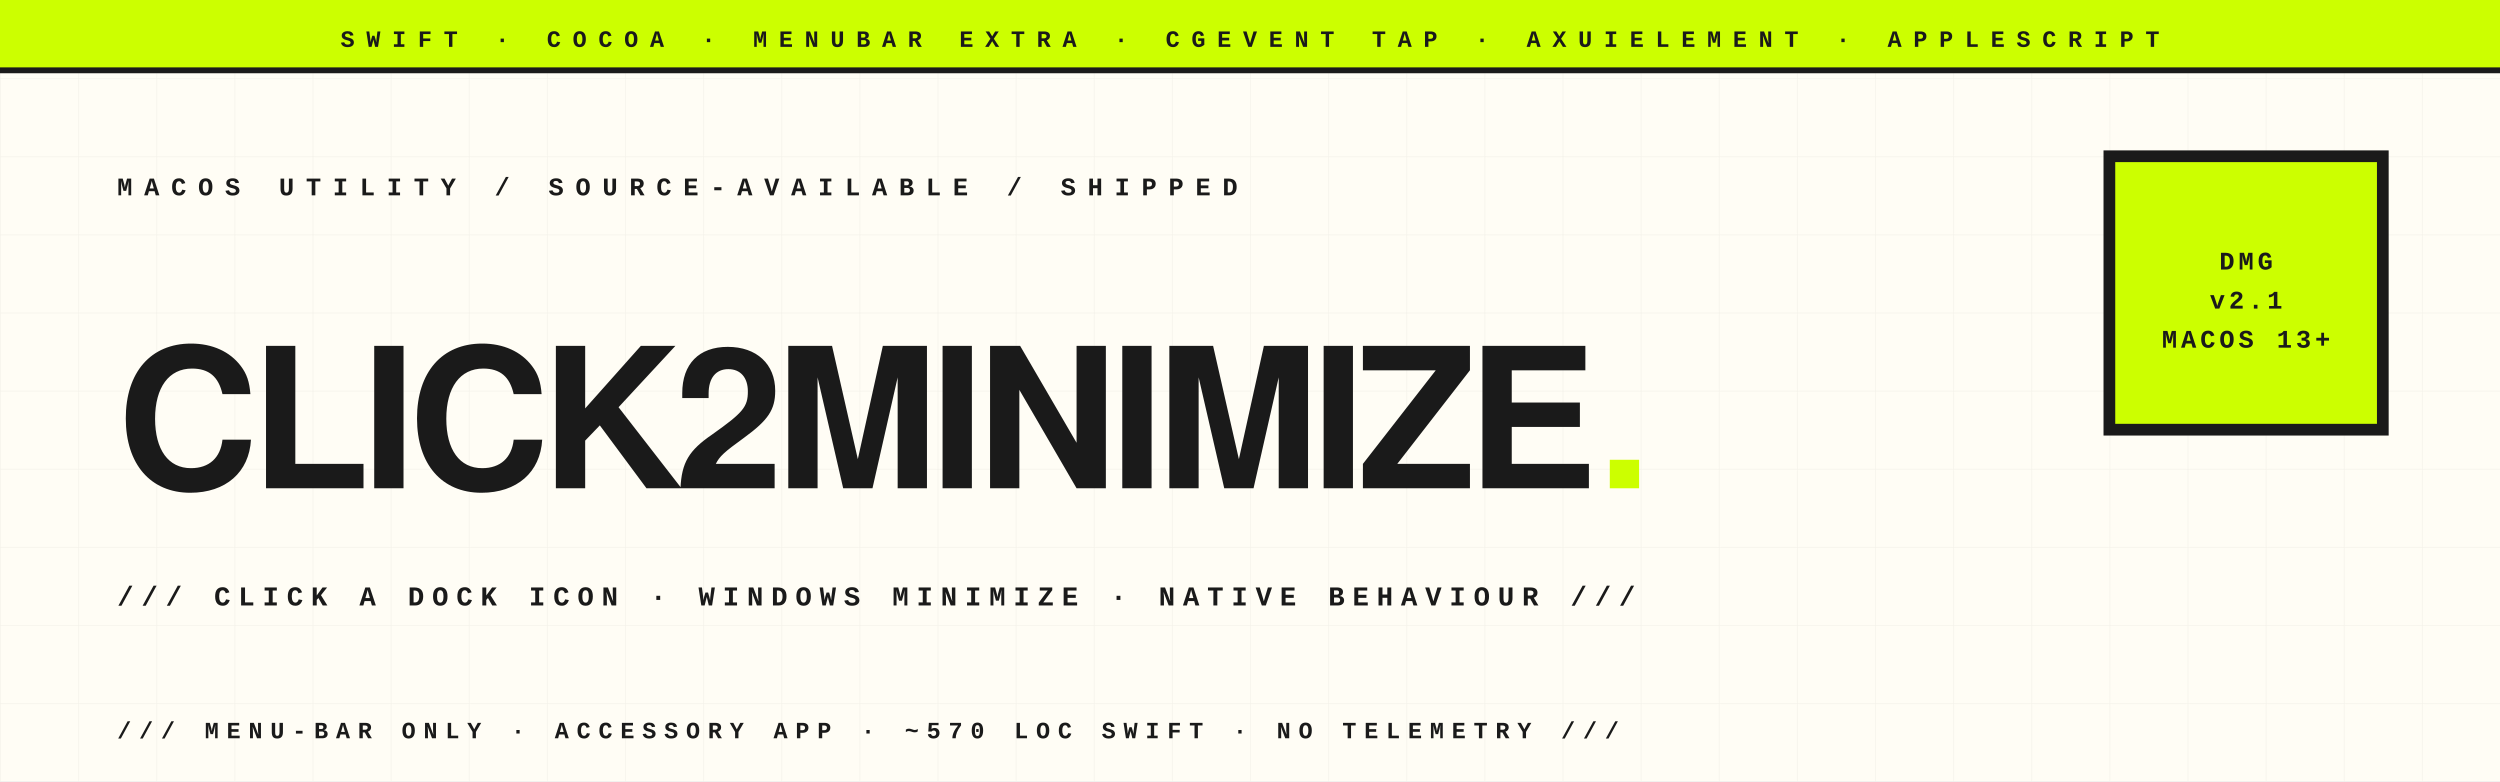
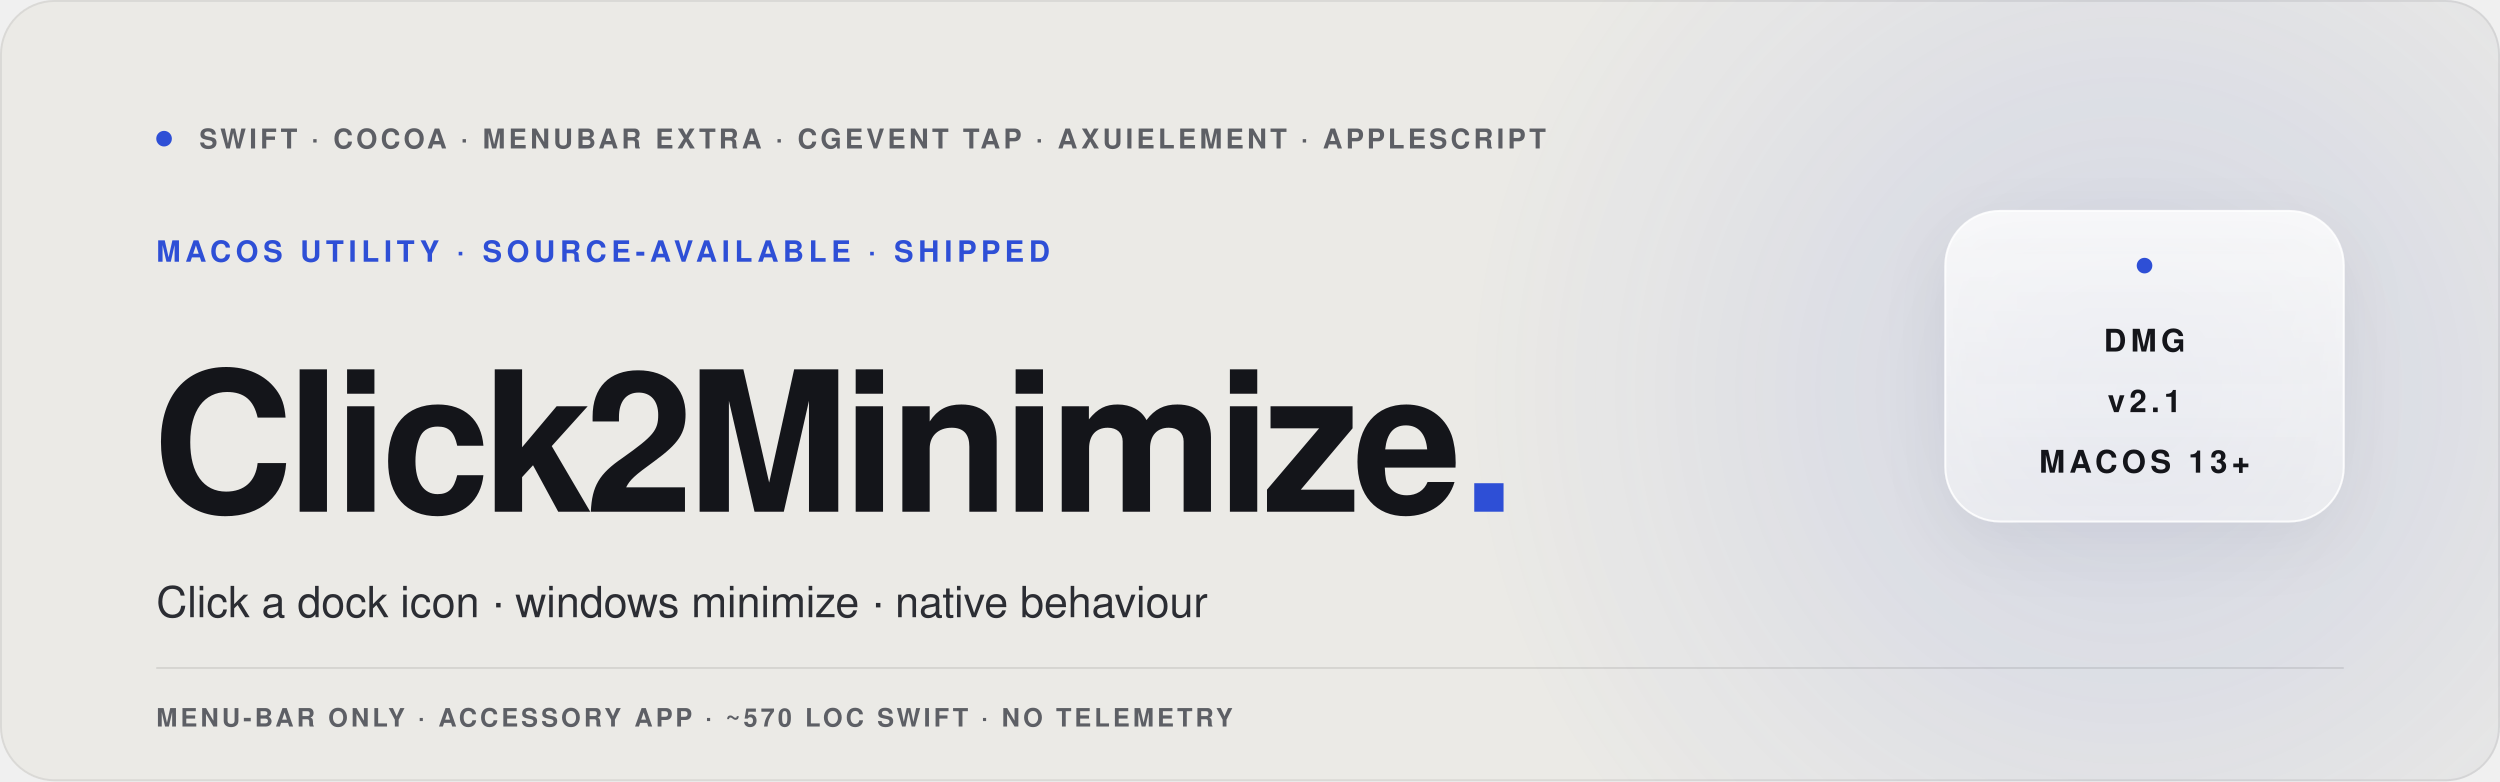
- <svg xmlns="http://www.w3.org/2000/svg" viewBox="0 0 1280 400" width="1280" height="400" role="img" aria-label="Click2Minimize — macOS dock utility">
+ <svg xmlns="http://www.w3.org/2000/svg" viewBox="0 0 1280 400" width="1280" height="400" role="img" aria-label="Click2Minimize: macOS dock utility">
  <defs>
-     <pattern id="grid" width="40" height="40" patternUnits="userSpaceOnUse">
-       <path d="M 40 0 L 0 0 0 40" fill="none" stroke="#1A1A1A" stroke-width="0.5" stroke-opacity="0.06" />
-     </pattern>
+     <radialGradient id="glow" gradientUnits="userSpaceOnUse" cx="1090" cy="200" r="340">
+       <stop offset="0" stop-color="#2E4FD6" stop-opacity=".13" />
+       <stop offset="1" stop-color="#2E4FD6" stop-opacity="0" />
+     </radialGradient>
+     <linearGradient id="card" x1="0" y1="0" x2="0" y2="1">
+       <stop offset="0" stop-color="#FFFFFF" stop-opacity=".78" />
+       <stop offset="1" stop-color="#FFFFFF" stop-opacity=".46" />
+     </linearGradient>
+     <filter id="lift" x="-30%" y="-30%" width="160%" height="170%">
+       <feDropShadow dx="0" dy="12" stdDeviation="16" flood-color="#14151A" flood-opacity=".10" />
+     </filter>
    <style>
-       .heading { font-family: 'Helvetica Neue', 'Arial Black', Helvetica, Arial, sans-serif; font-weight: 900; }
-       .mono    { font-family: ui-monospace, 'SF Mono', Menlo, Consolas, 'Courier New', monospace; font-weight: 700; }
+       text { font-family: Satoshi,'Helvetica Neue',Helvetica,Arial,'Liberation Sans',sans-serif; }
    </style>
  </defs>
-   <rect width="1280" height="400" fill="#FFFDF5" />
-   <rect width="1280" height="400" fill="url(#grid)" />
-   <rect x="0" y="0" width="1280" height="36" fill="#CCFF00" />
-   <line x1="0" y1="36" x2="1280" y2="36" stroke="#1A1A1A" stroke-width="3" />
-   <text class="mono" x="640" y="24" text-anchor="middle" font-size="12" fill="#1A1A1A" letter-spacing="6">SWIFT · COCOA · MENUBAR EXTRA · CGEVENT TAP · AXUIELEMENT · APPLESCRIPT</text>
-   <text class="mono" x="60" y="100" font-size="13" fill="#1A1A1A" letter-spacing="6">MACOS UTILITY / SOURCE-AVAILABLE / SHIPPED</text>
-   <text class="heading" x="60" y="250" font-size="100" fill="#1A1A1A" letter-spacing="-4" textLength="1000" lengthAdjust="spacingAndGlyphs">CLICK2MINIMIZE<tspan fill="#CCFF00">.</tspan>
+   <rect width="1280" height="400" rx="28" fill="#EBEAE6" />
+   <rect width="1280" height="400" rx="28" fill="url(#glow)" />
+   <rect x="0.5" y="0.5" width="1279" height="399" rx="27.5" fill="none" stroke="#14151A" stroke-opacity=".08" />
+   <circle cx="84" cy="71" r="4" fill="#2E4FD6" />
+   <text x="102" y="76" font-size="14" font-weight="600" letter-spacing="1.68" fill="#5D5F65">SWIFT · COCOA · MENUBAR EXTRA · CGEVENT TAP · AXUIELEMENT · APPLESCRIPT</text>
+   <text x="80" y="134" font-size="15" font-weight="700" letter-spacing="2.40" fill="#2E4FD6">MACOS UTILITY · SOURCE-AVAILABLE · SHIPPED</text>
+   <text x="78" y="262" font-size="100.0" font-weight="700" letter-spacing="-3.50" fill="#14151A">Click2Minimize<tspan fill="#2E4FD6">.</tspan>
  </text>
-   <text class="mono" x="60" y="310" font-size="14" fill="#1A1A1A" letter-spacing="4">/// CLICK A DOCK ICON · WINDOWS MINIMIZE · NATIVE BEHAVIOUR ///</text>
-   <rect x="1080" y="80" width="140" height="140" fill="#CCFF00" stroke="#1A1A1A" stroke-width="6" />
-   <text class="mono" x="1150" y="138" text-anchor="middle" font-size="13" fill="#1A1A1A" letter-spacing="2">DMG</text>
-   <text class="mono" x="1150" y="158" text-anchor="middle" font-size="13" fill="#1A1A1A" letter-spacing="2">v2.1</text>
-   <text class="mono" x="1150" y="178" text-anchor="middle" font-size="13" fill="#1A1A1A" letter-spacing="2">MACOS 13+</text>
-   <text class="mono" x="60" y="378" font-size="12" fill="#1A1A1A" letter-spacing="4">/// MENU-BAR ONLY · ACCESSORY APP · ~570 LOC SWIFT · NO TELEMETRY ///</text>
+   <text x="80" y="316" font-size="22" font-weight="500" fill="#2B2D33">Click a dock icon · windows minimize · native behaviour</text>
+   <line x1="80" y1="342" x2="1200" y2="342" stroke="#14151A" stroke-opacity=".10" />
+   <text x="80" y="372" font-size="13" font-weight="600" letter-spacing="1.56" fill="#5D5F65">MENU-BAR ONLY · ACCESSORY APP · ~570 LOC SWIFT · NO TELEMETRY</text>
+   <g filter="url(#lift)">
+     <rect x="996" y="108" width="204" height="159" rx="28" fill="url(#card)" stroke="#FFFFFF" stroke-opacity=".85" />
+   </g>
+   <circle cx="1098" cy="136" r="4" fill="#2E4FD6" />
+   <text x="1098" y="180" text-anchor="middle" font-size="16" font-weight="700" letter-spacing="2.2" fill="#14151A">DMG</text>
+   <text x="1098" y="211" text-anchor="middle" font-size="16" font-weight="700" letter-spacing="2.2" fill="#14151A">v2.1</text>
+   <text x="1098" y="242" text-anchor="middle" font-size="16" font-weight="700" letter-spacing="2.2" fill="#14151A">MACOS 13+</text>
</svg>
